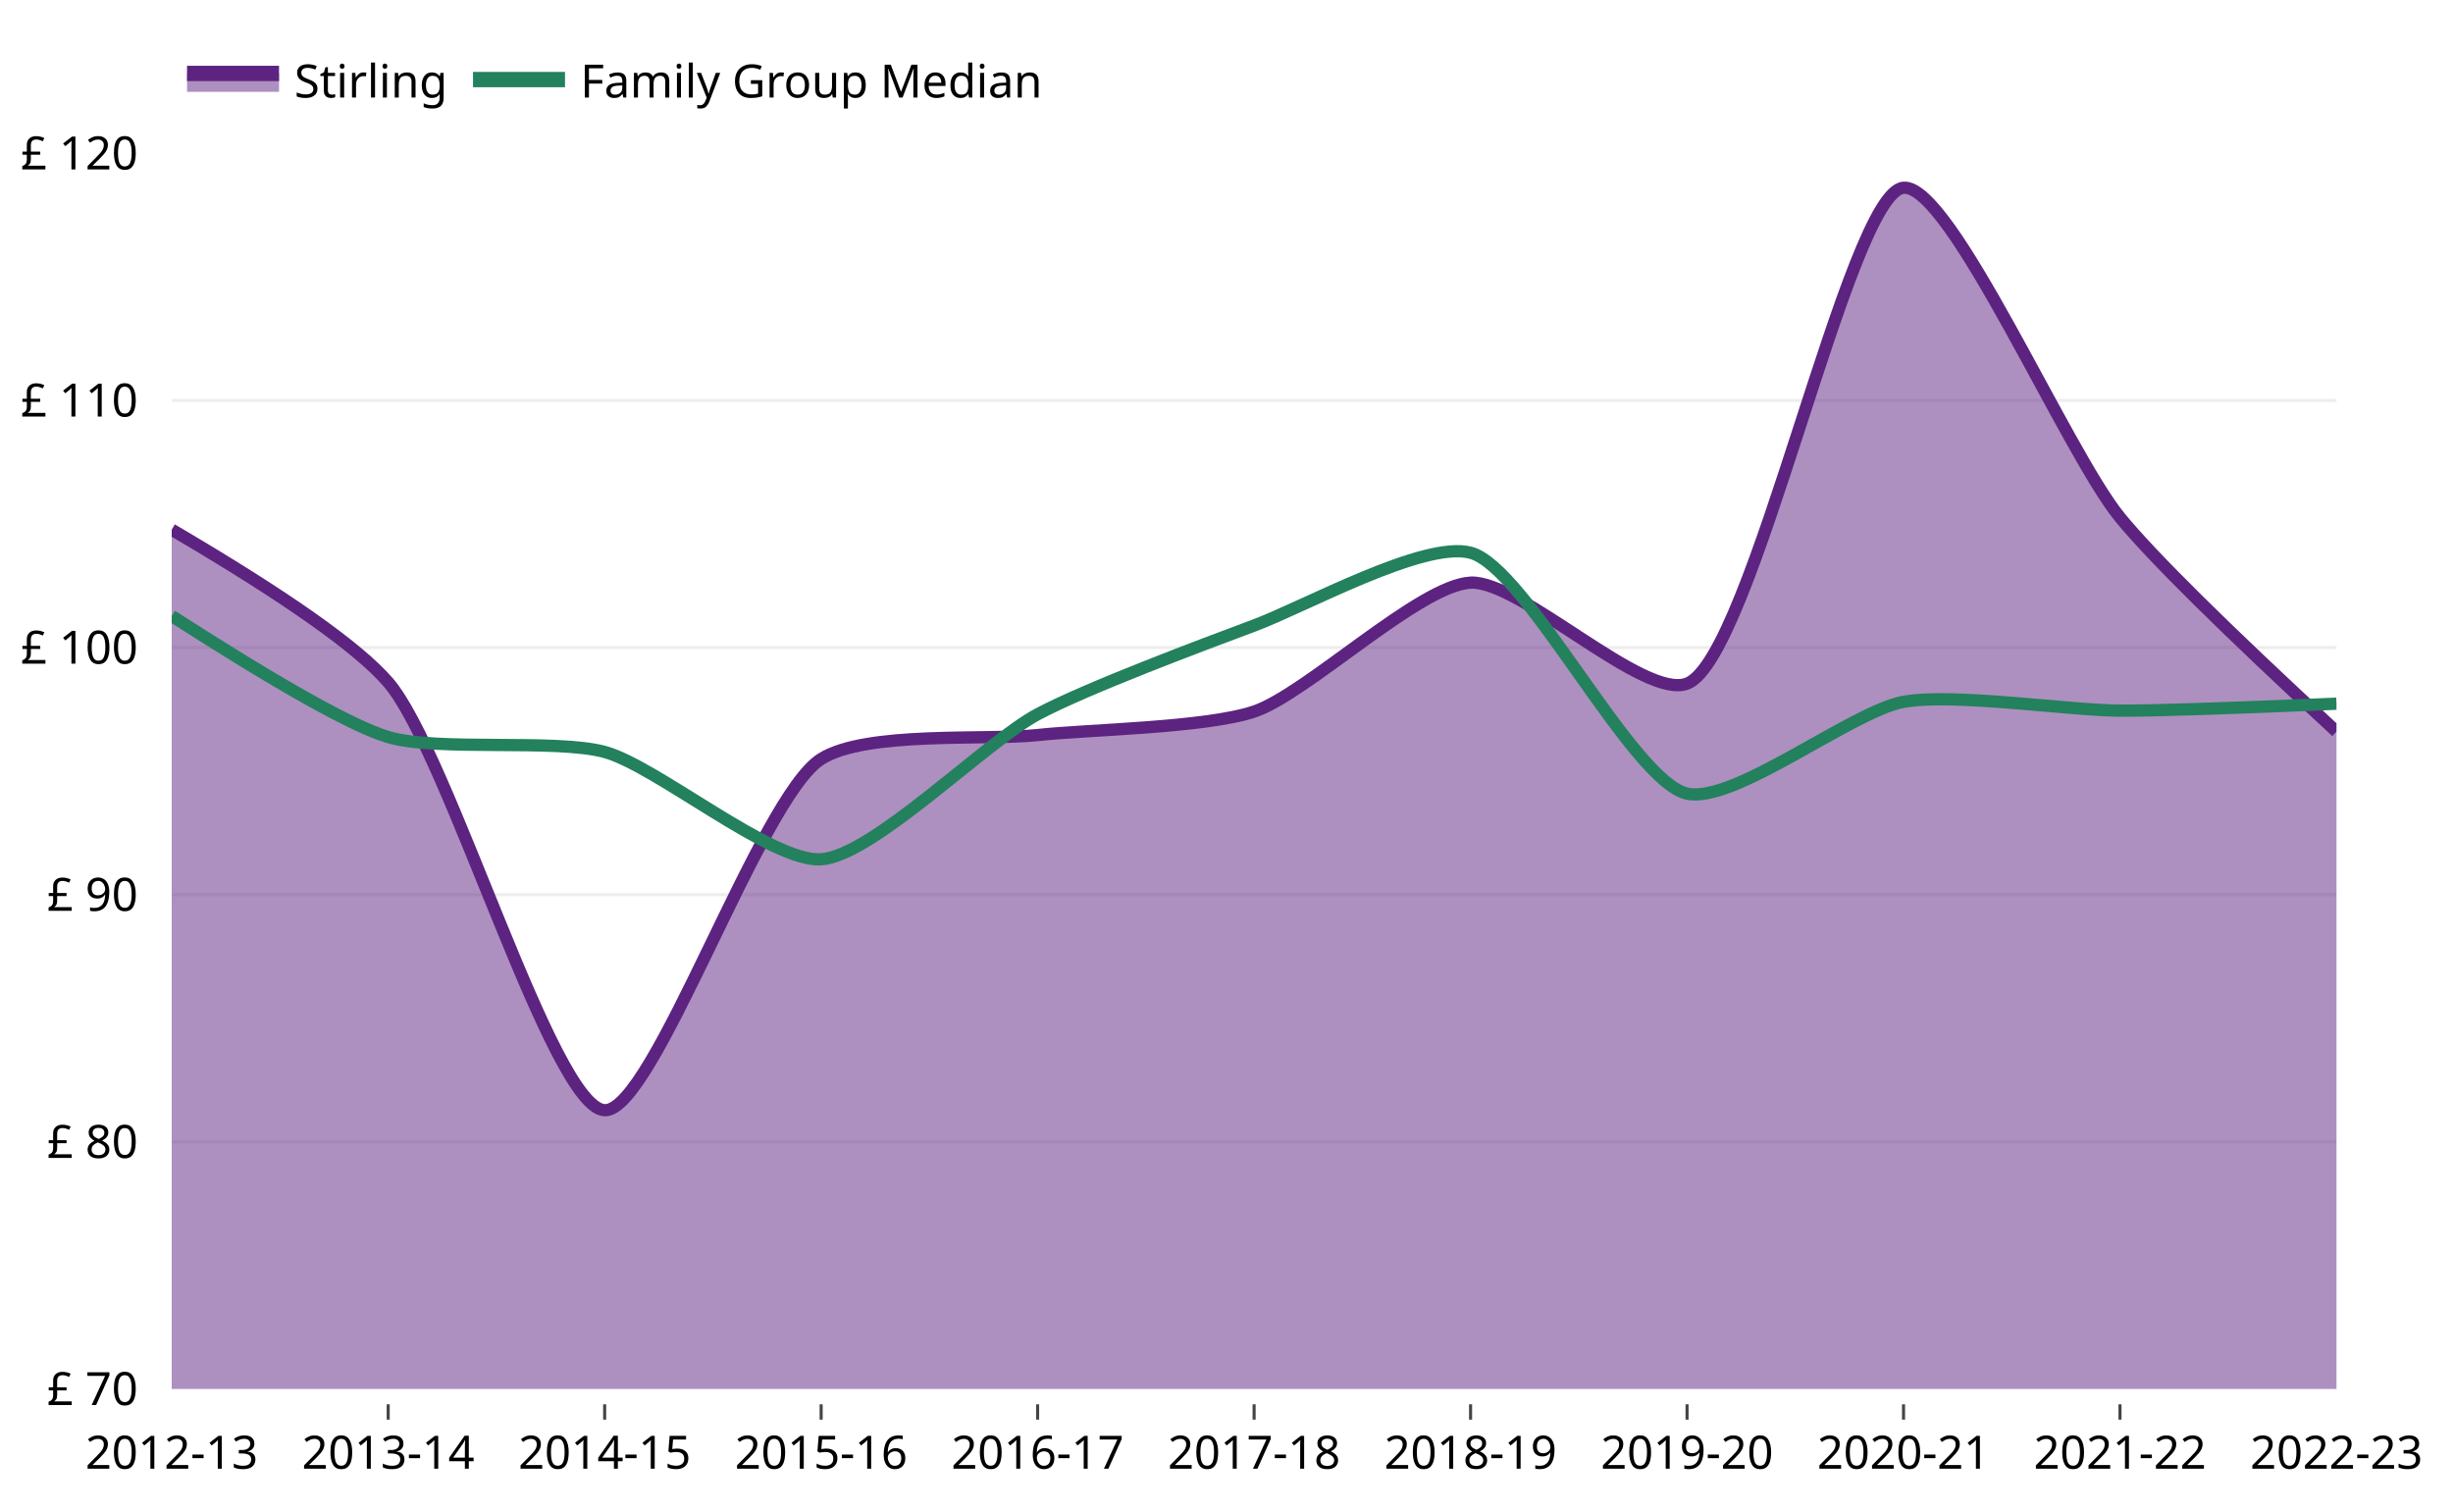
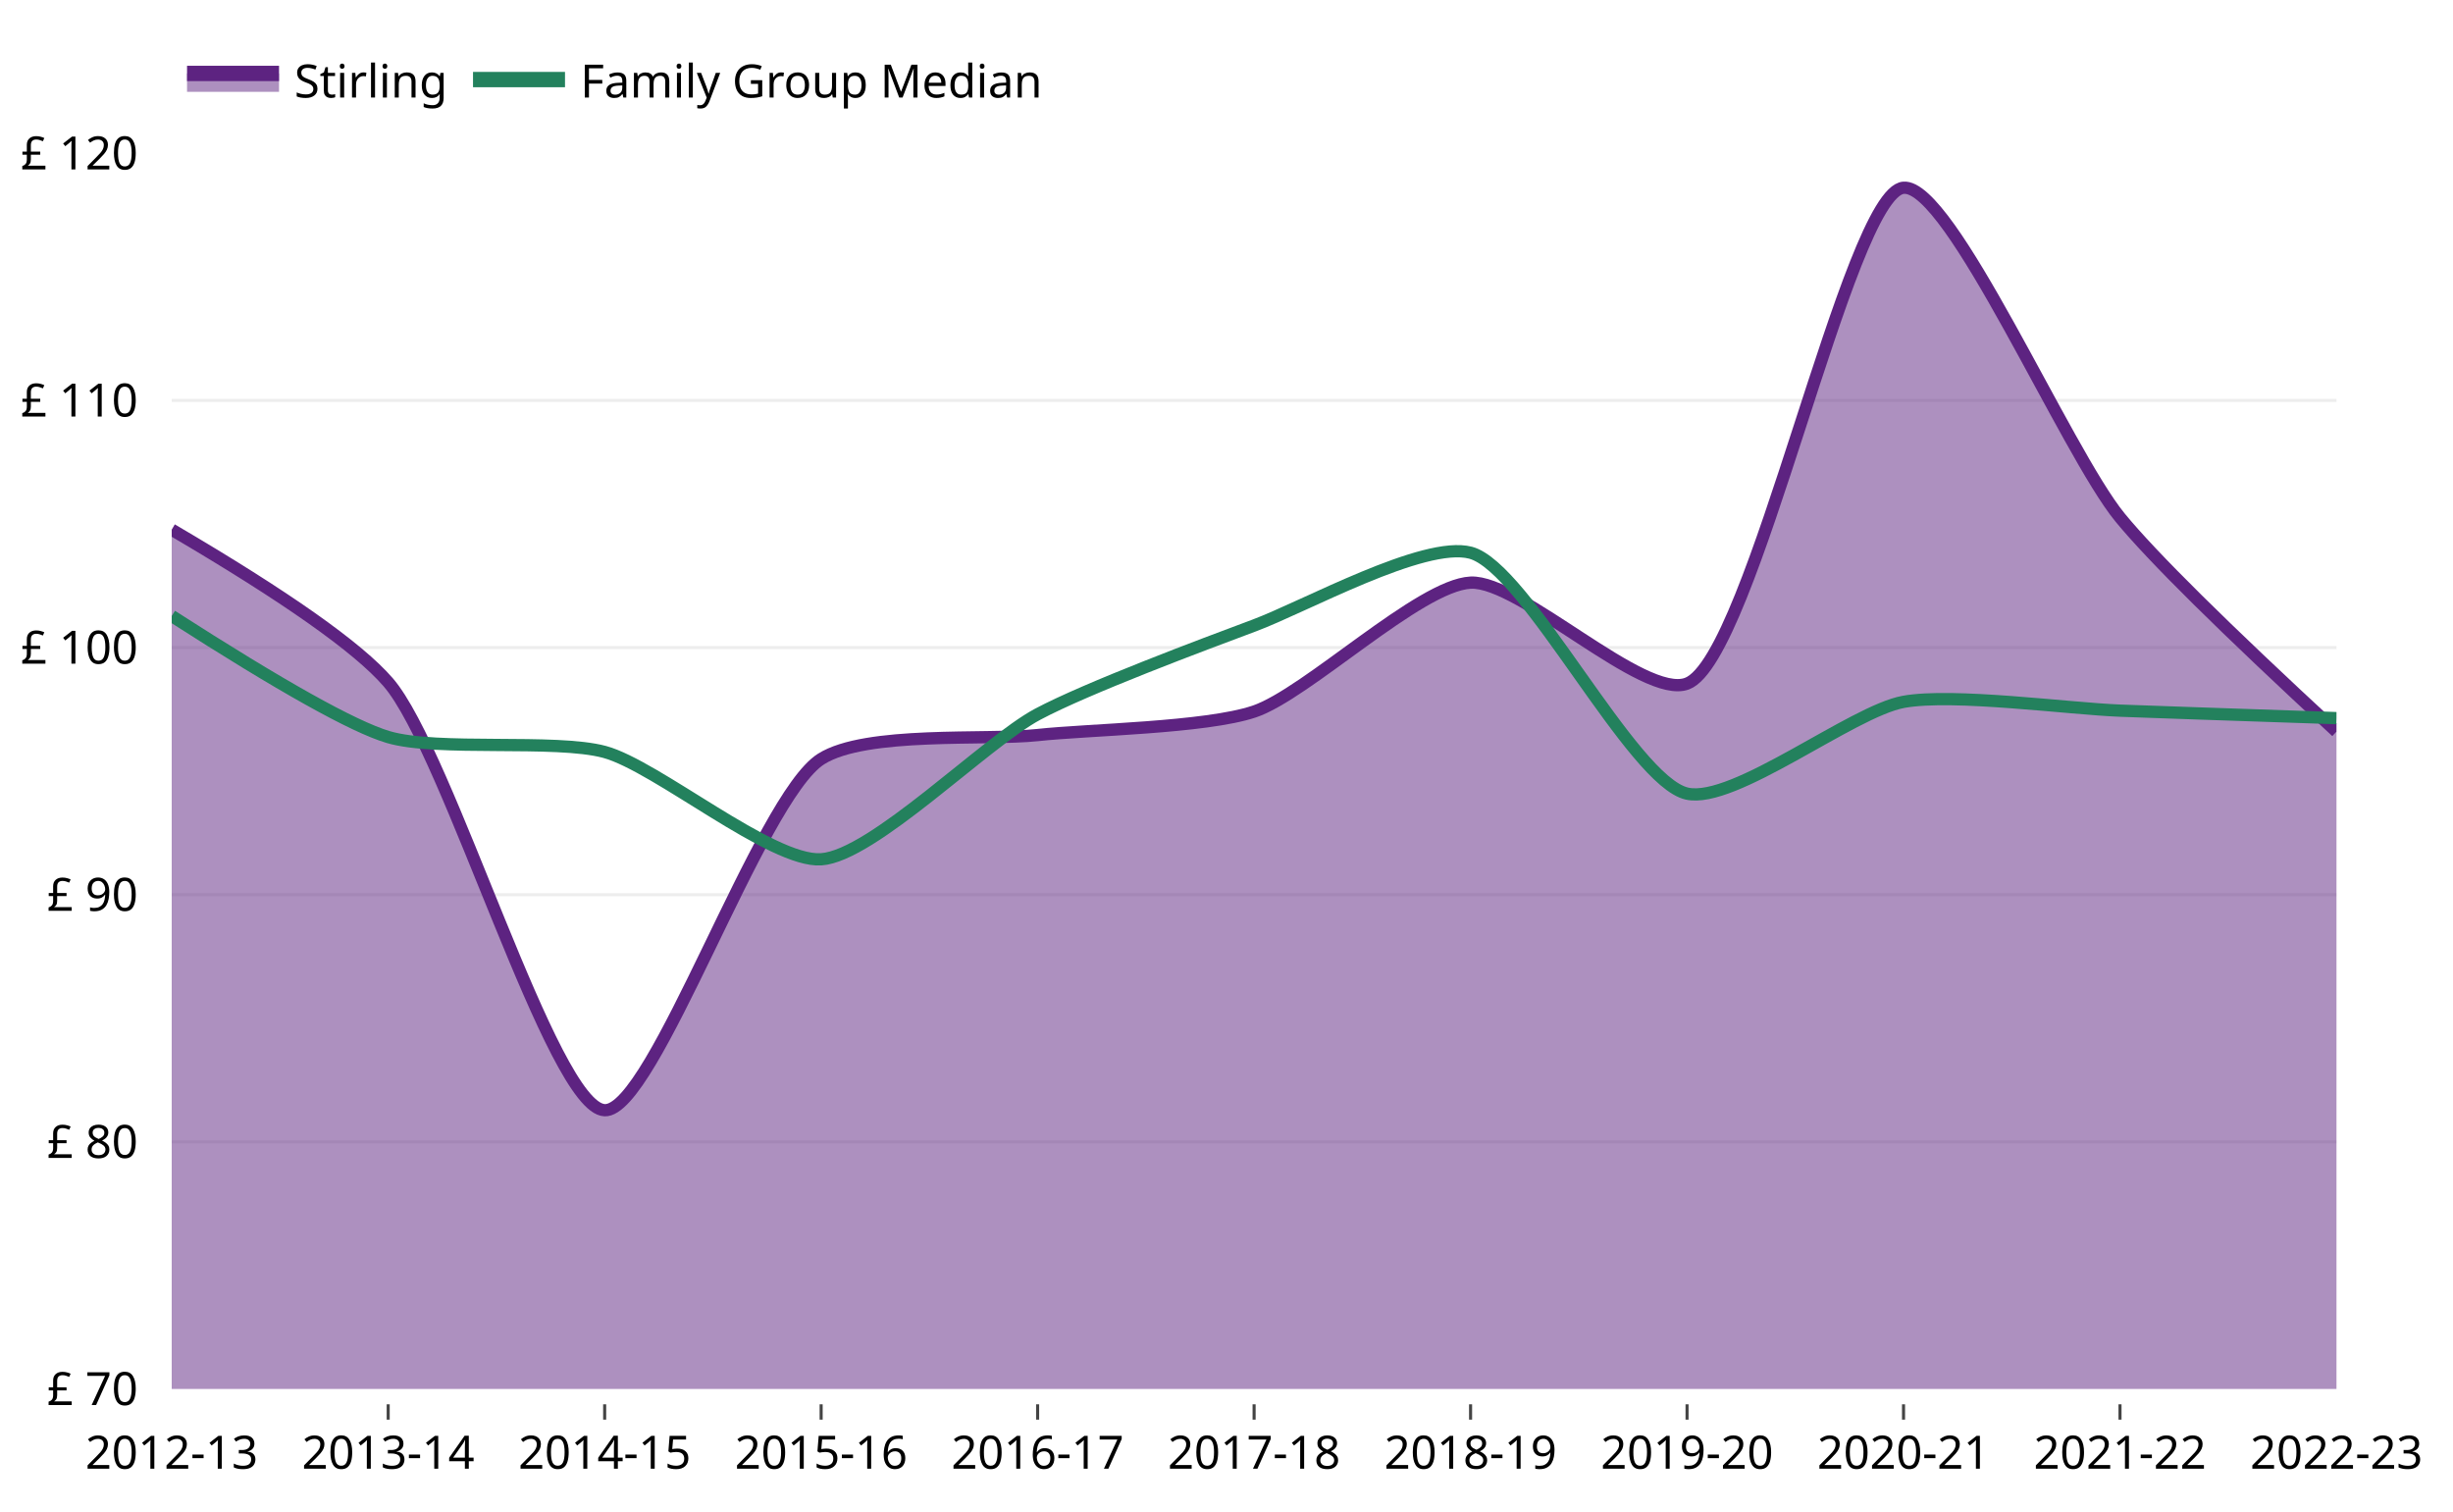
<svg xmlns="http://www.w3.org/2000/svg" class="main-svg" width="800" height="493" style="" viewBox="0 0 800 493">
  <rect x="0" y="0" width="800" height="493" style="fill: rgb(255, 255, 255); fill-opacity: 1;" />
-   <defs id="defs-6f37a7">
+   <defs id="defs-8e4460">
    <g class="clips">
-       <clipPath id="clip6f37a7xyplot" class="plotclip">
+       <clipPath id="clip8e4460xyplot" class="plotclip">
        <rect width="706" height="403" />
      </clipPath>
-       <clipPath class="axesclip" id="clip6f37a7x">
+       <clipPath class="axesclip" id="clip8e4460x">
        <rect x="56" y="0" width="706" height="493" />
      </clipPath>
-       <clipPath class="axesclip" id="clip6f37a7y">
+       <clipPath class="axesclip" id="clip8e4460y">
        <rect x="0" y="50" width="800" height="403" />
      </clipPath>
-       <clipPath class="axesclip" id="clip6f37a7xy">
+       <clipPath class="axesclip" id="clip8e4460xy">
        <rect x="56" y="50" width="706" height="403" />
      </clipPath>
    </g>
    <g class="gradients" />
    <g class="patterns" />
  </defs>
  <g class="bglayer">
    <rect class="bg" x="46" y="40" width="726" height="423" style="fill: rgb(0, 0, 0); fill-opacity: 0; stroke-width: 0;" />
  </g>
  <g class="layer-below">
    <g class="imagelayer" />
    <g class="shapelayer" />
  </g>
  <g class="cartesianlayer">
    <g class="subplot xy">
      <g class="layer-subplot">
        <g class="shapelayer" />
        <g class="imagelayer" />
      </g>
      <g class="minor-gridlayer">
        <g class="x" />
        <g class="y" />
      </g>
      <g class="gridlayer">
        <g class="x">
          <path class="xgrid crisp" transform="translate(126.6,0)" d="M0,50v403" style="stroke: rgb(255, 255, 255); stroke-opacity: 1; stroke-width: 1px;" />
          <path class="xgrid crisp" transform="translate(197.2,0)" d="M0,50v403" style="stroke: rgb(255, 255, 255); stroke-opacity: 1; stroke-width: 1px;" />
          <path class="xgrid crisp" transform="translate(267.8,0)" d="M0,50v403" style="stroke: rgb(255, 255, 255); stroke-opacity: 1; stroke-width: 1px;" />
          <path class="xgrid crisp" transform="translate(338.4,0)" d="M0,50v403" style="stroke: rgb(255, 255, 255); stroke-opacity: 1; stroke-width: 1px;" />
          <path class="xgrid crisp" transform="translate(409,0)" d="M0,50v403" style="stroke: rgb(255, 255, 255); stroke-opacity: 1; stroke-width: 1px;" />
          <path class="xgrid crisp" transform="translate(479.6,0)" d="M0,50v403" style="stroke: rgb(255, 255, 255); stroke-opacity: 1; stroke-width: 1px;" />
          <path class="xgrid crisp" transform="translate(550.2,0)" d="M0,50v403" style="stroke: rgb(255, 255, 255); stroke-opacity: 1; stroke-width: 1px;" />
          <path class="xgrid crisp" transform="translate(620.8,0)" d="M0,50v403" style="stroke: rgb(255, 255, 255); stroke-opacity: 1; stroke-width: 1px;" />
          <path class="xgrid crisp" transform="translate(691.4,0)" d="M0,50v403" style="stroke: rgb(255, 255, 255); stroke-opacity: 1; stroke-width: 1px;" />
        </g>
        <g class="y">
          <path class="ygrid crisp" transform="translate(0,372.4)" d="M56,0h706" style="stroke: rgb(237, 237, 237); stroke-opacity: 1; stroke-width: 1px;" />
          <path class="ygrid crisp" transform="translate(0,291.8)" d="M56,0h706" style="stroke: rgb(237, 237, 237); stroke-opacity: 1; stroke-width: 1px;" />
          <path class="ygrid crisp" transform="translate(0,211.2)" d="M56,0h706" style="stroke: rgb(237, 237, 237); stroke-opacity: 1; stroke-width: 1px;" />
          <path class="ygrid crisp" transform="translate(0,130.6)" d="M56,0h706" style="stroke: rgb(237, 237, 237); stroke-opacity: 1; stroke-width: 1px;" />
        </g>
      </g>
      <g class="zerolinelayer" />
      <path class="xlines-below" />
      <path class="ylines-below" />
      <g class="overlines-below" />
      <g class="xaxislayer-below" />
      <g class="yaxislayer-below" />
      <g class="overaxes-below" />
-       <g class="plot" transform="translate(56,50)" clip-path="url(#clip6f37a7xyplot)">
+       <g class="plot" transform="translate(56,50)" clip-path="url(#clip8e4460xyplot)">
        <g class="scatterlayer mlayer">
-           <g class="trace scatter trace164a9d" style="stroke-miterlimit: 2;">
+           <g class="trace scatter trace64b136" style="stroke-miterlimit: 2;">
            <g class="fills">
              <g>
                <path class="js-fill" d="M706,967.2L0,967.2L0,122.74Q55.93,155.53 70.6,172.51C90.34,195.36 124.06,311.36 141.2,312.08C157.1,312.75 191.74,210.23 211.8,197.53C226.38,188.3 265.93,191.53 282.4,189.73C298.87,187.93 337.09,187.39 353,182.07C370.12,176.35 406.9,140.86 423.6,140.02C439.86,139.2 479.93,178.34 494.2,172.95C515.67,164.83 546.81,12.76 564.8,11.23C580.16,9.93 617.72,97.15 635.4,118.76Q650.94,137.74 706,188.6" style="fill: rgb(93, 35, 129); fill-opacity: 0.5; stroke-width: 0;" />
              </g>
            </g>
            <g class="errorbars" />
            <g class="lines">
              <path class="js-line" d="M0,122.74Q55.93,155.53 70.6,172.51C90.34,195.36 124.06,311.36 141.2,312.08C157.1,312.75 191.74,210.23 211.8,197.53C226.38,188.3 265.93,191.53 282.4,189.73C298.87,187.93 337.09,187.39 353,182.07C370.12,176.35 406.9,140.86 423.6,140.02C439.86,139.2 479.93,178.34 494.2,172.95C515.67,164.83 546.81,12.76 564.8,11.23C580.16,9.93 617.72,97.15 635.4,118.76Q650.94,137.74 706,188.6" style="vector-effect: none; fill: none; stroke: rgb(93, 35, 129); stroke-opacity: 1; stroke-width: 4px; opacity: 1;" />
            </g>
            <g class="points" />
            <g class="text" />
          </g>
-           <g class="trace scatter trace47bc26" style="stroke-miterlimit: 2; opacity: 1;">
+           <g class="trace scatter trace24c0bd" style="stroke-miterlimit: 2; opacity: 1;">
            <g class="fills" />
            <g class="errorbars" />
            <g class="lines">
-               <path class="js-line" d="M0,150.89Q53.54,185.3 70.6,190.38C86.56,195.13 125.15,190.89 141.2,195.24C158.14,199.83 195.63,231.3 211.8,230.25C228.6,229.16 265.46,191.98 282.4,182.95C298.45,174.39 336.43,160.19 353,154.01C369.38,147.91 408.33,126.25 423.6,130.26C441.78,135.04 476.18,204.82 494.2,208.83C509.55,212.25 547.98,181.96 564.8,178.9C580.95,175.96 618.93,181.7 635.4,181.77Q651.87,181.84 706,179.5" style="vector-effect: none; fill: none; stroke: rgb(35, 129, 93); stroke-opacity: 1; stroke-width: 4px; opacity: 1;" />
+               <path class="js-line" d="M0,150.89Q53.54,185.3 70.6,190.38C86.56,195.13 125.15,190.89 141.2,195.24C158.14,199.83 195.63,231.3 211.8,230.25C228.6,229.16 265.46,191.98 282.4,182.95C298.45,174.39 336.43,160.19 353,154.01C369.38,147.91 408.33,126.25 423.6,130.26C441.78,135.04 476.18,204.82 494.2,208.83C509.55,212.25 547.98,181.96 564.8,178.9C580.95,175.96 618.93,181.15 635.4,181.77Q651.87,182.39 706,184.21" style="vector-effect: none; fill: none; stroke: rgb(35, 129, 93); stroke-opacity: 1; stroke-width: 4px; opacity: 1;" />
            </g>
            <g class="points" />
            <g class="text" />
          </g>
        </g>
      </g>
      <g class="overplot" />
      <path class="xlines-above crisp" d="" style="fill: none; stroke-width: 1px; stroke: rgb(0, 0, 0); stroke-opacity: 0;" />
      <path class="ylines-above crisp" d="M0,0" style="fill: none;" />
      <g class="overlines-above" />
      <g class="xaxislayer-above">
        <path class="xtick ticks crisp" d="M0,463v-5" transform="translate(126.6,0)" style="stroke: rgb(68, 68, 68); stroke-opacity: 1; stroke-width: 1px;" />
        <path class="xtick ticks crisp" d="M0,463v-5" transform="translate(197.2,0)" style="stroke: rgb(68, 68, 68); stroke-opacity: 1; stroke-width: 1px;" />
        <path class="xtick ticks crisp" d="M0,463v-5" transform="translate(267.8,0)" style="stroke: rgb(68, 68, 68); stroke-opacity: 1; stroke-width: 1px;" />
        <path class="xtick ticks crisp" d="M0,463v-5" transform="translate(338.4,0)" style="stroke: rgb(68, 68, 68); stroke-opacity: 1; stroke-width: 1px;" />
        <path class="xtick ticks crisp" d="M0,463v-5" transform="translate(409,0)" style="stroke: rgb(68, 68, 68); stroke-opacity: 1; stroke-width: 1px;" />
        <path class="xtick ticks crisp" d="M0,463v-5" transform="translate(479.6,0)" style="stroke: rgb(68, 68, 68); stroke-opacity: 1; stroke-width: 1px;" />
        <path class="xtick ticks crisp" d="M0,463v-5" transform="translate(550.2,0)" style="stroke: rgb(68, 68, 68); stroke-opacity: 1; stroke-width: 1px;" />
        <path class="xtick ticks crisp" d="M0,463v-5" transform="translate(620.8,0)" style="stroke: rgb(68, 68, 68); stroke-opacity: 1; stroke-width: 1px;" />
        <path class="xtick ticks crisp" d="M0,463v-5" transform="translate(691.4,0)" style="stroke: rgb(68, 68, 68); stroke-opacity: 1; stroke-width: 1px;" />
        <g class="xtick">
          <text text-anchor="middle" x="0" y="479" transform="translate(56,0)" style="font-family: 'Segoe UI Semibold'; font-size: 15px; fill: rgb(0, 0, 0); fill-opacity: 1; white-space: pre; opacity: 1;">2012-13</text>
        </g>
        <g class="xtick">
          <text text-anchor="middle" x="0" y="479" transform="translate(126.6,0)" style="font-family: 'Segoe UI Semibold'; font-size: 15px; fill: rgb(0, 0, 0); fill-opacity: 1; white-space: pre; opacity: 1;">2013-14</text>
        </g>
        <g class="xtick">
          <text text-anchor="middle" x="0" y="479" transform="translate(197.2,0)" style="font-family: 'Segoe UI Semibold'; font-size: 15px; fill: rgb(0, 0, 0); fill-opacity: 1; white-space: pre; opacity: 1;">2014-15</text>
        </g>
        <g class="xtick">
          <text text-anchor="middle" x="0" y="479" transform="translate(267.8,0)" style="font-family: 'Segoe UI Semibold'; font-size: 15px; fill: rgb(0, 0, 0); fill-opacity: 1; white-space: pre; opacity: 1;">2015-16</text>
        </g>
        <g class="xtick">
          <text text-anchor="middle" x="0" y="479" transform="translate(338.4,0)" style="font-family: 'Segoe UI Semibold'; font-size: 15px; fill: rgb(0, 0, 0); fill-opacity: 1; white-space: pre; opacity: 1;">2016-17</text>
        </g>
        <g class="xtick">
          <text text-anchor="middle" x="0" y="479" transform="translate(409,0)" style="font-family: 'Segoe UI Semibold'; font-size: 15px; fill: rgb(0, 0, 0); fill-opacity: 1; white-space: pre; opacity: 1;">2017-18</text>
        </g>
        <g class="xtick">
          <text text-anchor="middle" x="0" y="479" transform="translate(479.6,0)" style="font-family: 'Segoe UI Semibold'; font-size: 15px; fill: rgb(0, 0, 0); fill-opacity: 1; white-space: pre; opacity: 1;">2018-19</text>
        </g>
        <g class="xtick">
          <text text-anchor="middle" x="0" y="479" transform="translate(550.2,0)" style="font-family: 'Segoe UI Semibold'; font-size: 15px; fill: rgb(0, 0, 0); fill-opacity: 1; white-space: pre; opacity: 1;">2019-20</text>
        </g>
        <g class="xtick">
          <text text-anchor="middle" x="0" y="479" transform="translate(620.8,0)" style="font-family: 'Segoe UI Semibold'; font-size: 15px; fill: rgb(0, 0, 0); fill-opacity: 1; white-space: pre; opacity: 1;">2020-21</text>
        </g>
        <g class="xtick">
          <text text-anchor="middle" x="0" y="479" transform="translate(691.4,0)" style="font-family: 'Segoe UI Semibold'; font-size: 15px; fill: rgb(0, 0, 0); fill-opacity: 1; white-space: pre; opacity: 1;">2021-22</text>
        </g>
        <g class="xtick">
          <text text-anchor="middle" x="0" y="479" transform="translate(762,0)" style="font-family: 'Segoe UI Semibold'; font-size: 15px; fill: rgb(0, 0, 0); fill-opacity: 1; white-space: pre; opacity: 1;">2022-23</text>
        </g>
      </g>
      <g class="yaxislayer-above">
        <g class="ytick">
          <text text-anchor="end" x="45" y="5.25" transform="translate(0,453)" style="font-family: 'Segoe UI Semibold'; font-size: 15px; fill: rgb(0, 0, 0); fill-opacity: 1; white-space: pre; opacity: 1;">£ 70</text>
        </g>
        <g class="ytick">
          <text text-anchor="end" x="45" y="5.25" style="font-family: 'Segoe UI Semibold'; font-size: 15px; fill: rgb(0, 0, 0); fill-opacity: 1; white-space: pre; opacity: 1;" transform="translate(0,372.4)">£ 80</text>
        </g>
        <g class="ytick">
          <text text-anchor="end" x="45" y="5.25" style="font-family: 'Segoe UI Semibold'; font-size: 15px; fill: rgb(0, 0, 0); fill-opacity: 1; white-space: pre; opacity: 1;" transform="translate(0,291.8)">£ 90</text>
        </g>
        <g class="ytick">
          <text text-anchor="end" x="45" y="5.25" style="font-family: 'Segoe UI Semibold'; font-size: 15px; fill: rgb(0, 0, 0); fill-opacity: 1; white-space: pre; opacity: 1;" transform="translate(0,211.2)">£ 100</text>
        </g>
        <g class="ytick">
          <text text-anchor="end" x="45" y="5.25" style="font-family: 'Segoe UI Semibold'; font-size: 15px; fill: rgb(0, 0, 0); fill-opacity: 1; white-space: pre; opacity: 1;" transform="translate(0,130.6)">£ 110</text>
        </g>
        <g class="ytick">
          <text text-anchor="end" x="45" y="5.25" style="font-family: 'Segoe UI Semibold'; font-size: 15px; fill: rgb(0, 0, 0); fill-opacity: 1; white-space: pre; opacity: 1;" transform="translate(0,50)">£ 120</text>
        </g>
      </g>
      <g class="overaxes-above" />
    </g>
  </g>
  <g class="polarlayer" />
  <g class="smithlayer" />
  <g class="ternarylayer" />
  <g class="geolayer" />
  <g class="funnelarealayer" />
  <g class="pielayer" />
  <g class="iciclelayer" />
  <g class="treemaplayer" />
  <g class="sunburstlayer" />
  <g class="glimages" />
-   <defs id="topdefs-6f37a7">
+   <defs id="topdefs-8e4460">
    <g class="clips" />
-     <clipPath id="legend6f37a7">
+     <clipPath id="legend8e4460">
      <rect width="285" height="33" x="0" y="0" />
    </clipPath>
  </defs>
  <g class="layer-above">
    <g class="imagelayer" />
    <g class="shapelayer" />
  </g>
  <g class="infolayer">
    <g class="legend" pointer-events="all" transform="translate(56,9.7)">
      <rect class="bg" shape-rendering="crispEdges" width="285" height="33" x="0" y="0" style="stroke: rgb(68, 68, 68); stroke-opacity: 1; fill: rgb(0, 0, 0); fill-opacity: 0; stroke-width: 0px;" />
-       <g class="scrollbox" transform="" clip-path="url(#legend6f37a7)">
+       <g class="scrollbox" transform="" clip-path="url(#legend8e4460)">
        <g class="groups">
          <g class="traces" transform="translate(0,16.25)" style="opacity: 1;">
            <text class="legendtext" text-anchor="start" x="40" y="5.85" style="font-family: 'Segoe UI Semibold'; font-size: 15px; fill: rgb(0, 0, 0); fill-opacity: 1; white-space: pre;">Stirling</text>
            <g class="layers">
              <g class="legendfill">
                <path class="js-fill" d="M5,-2h30v6h-30z" style="stroke-width: 0; fill: rgb(93, 35, 129); fill-opacity: 0.5;" />
              </g>
              <g class="legendlines">
                <path class="js-line" d="M5,-2h30" style="fill: none; stroke: rgb(93, 35, 129); stroke-opacity: 1; stroke-width: 5px;" />
              </g>
              <g class="legendsymbols">
                <g class="legendpoints" />
              </g>
            </g>
            <rect class="legendtoggle" x="0" y="-11.25" width="90.766" height="22.5" style="fill: rgb(0, 0, 0); fill-opacity: 0;" />
          </g>
          <g class="traces" transform="translate(93.26562,16.25)" style="opacity: 1;">
            <text class="legendtext" text-anchor="start" x="40" y="5.85" style="font-family: 'Segoe UI Semibold'; font-size: 15px; fill: rgb(0, 0, 0); fill-opacity: 1; white-space: pre;">Family Group Median</text>
            <g class="layers" style="opacity: 1;">
              <g class="legendfill" />
              <g class="legendlines">
                <path class="js-line" d="M5,0h30" style="fill: none; stroke: rgb(35, 129, 93); stroke-opacity: 1; stroke-width: 5px;" />
              </g>
              <g class="legendsymbols">
                <g class="legendpoints" />
              </g>
            </g>
            <rect class="legendtoggle" x="0" y="-11.25" width="188.609" height="22.5" style="fill: rgb(0, 0, 0); fill-opacity: 0;" />
          </g>
        </g>
      </g>
      <rect class="scrollbar" rx="20" ry="3" width="0" height="0" x="0" y="0" style="fill: rgb(128, 139, 164); fill-opacity: 1;" />
    </g>
    <g class="g-gtitle" />
    <g class="g-xtitle" />
    <g class="g-ytitle" />
  </g>
</svg>
